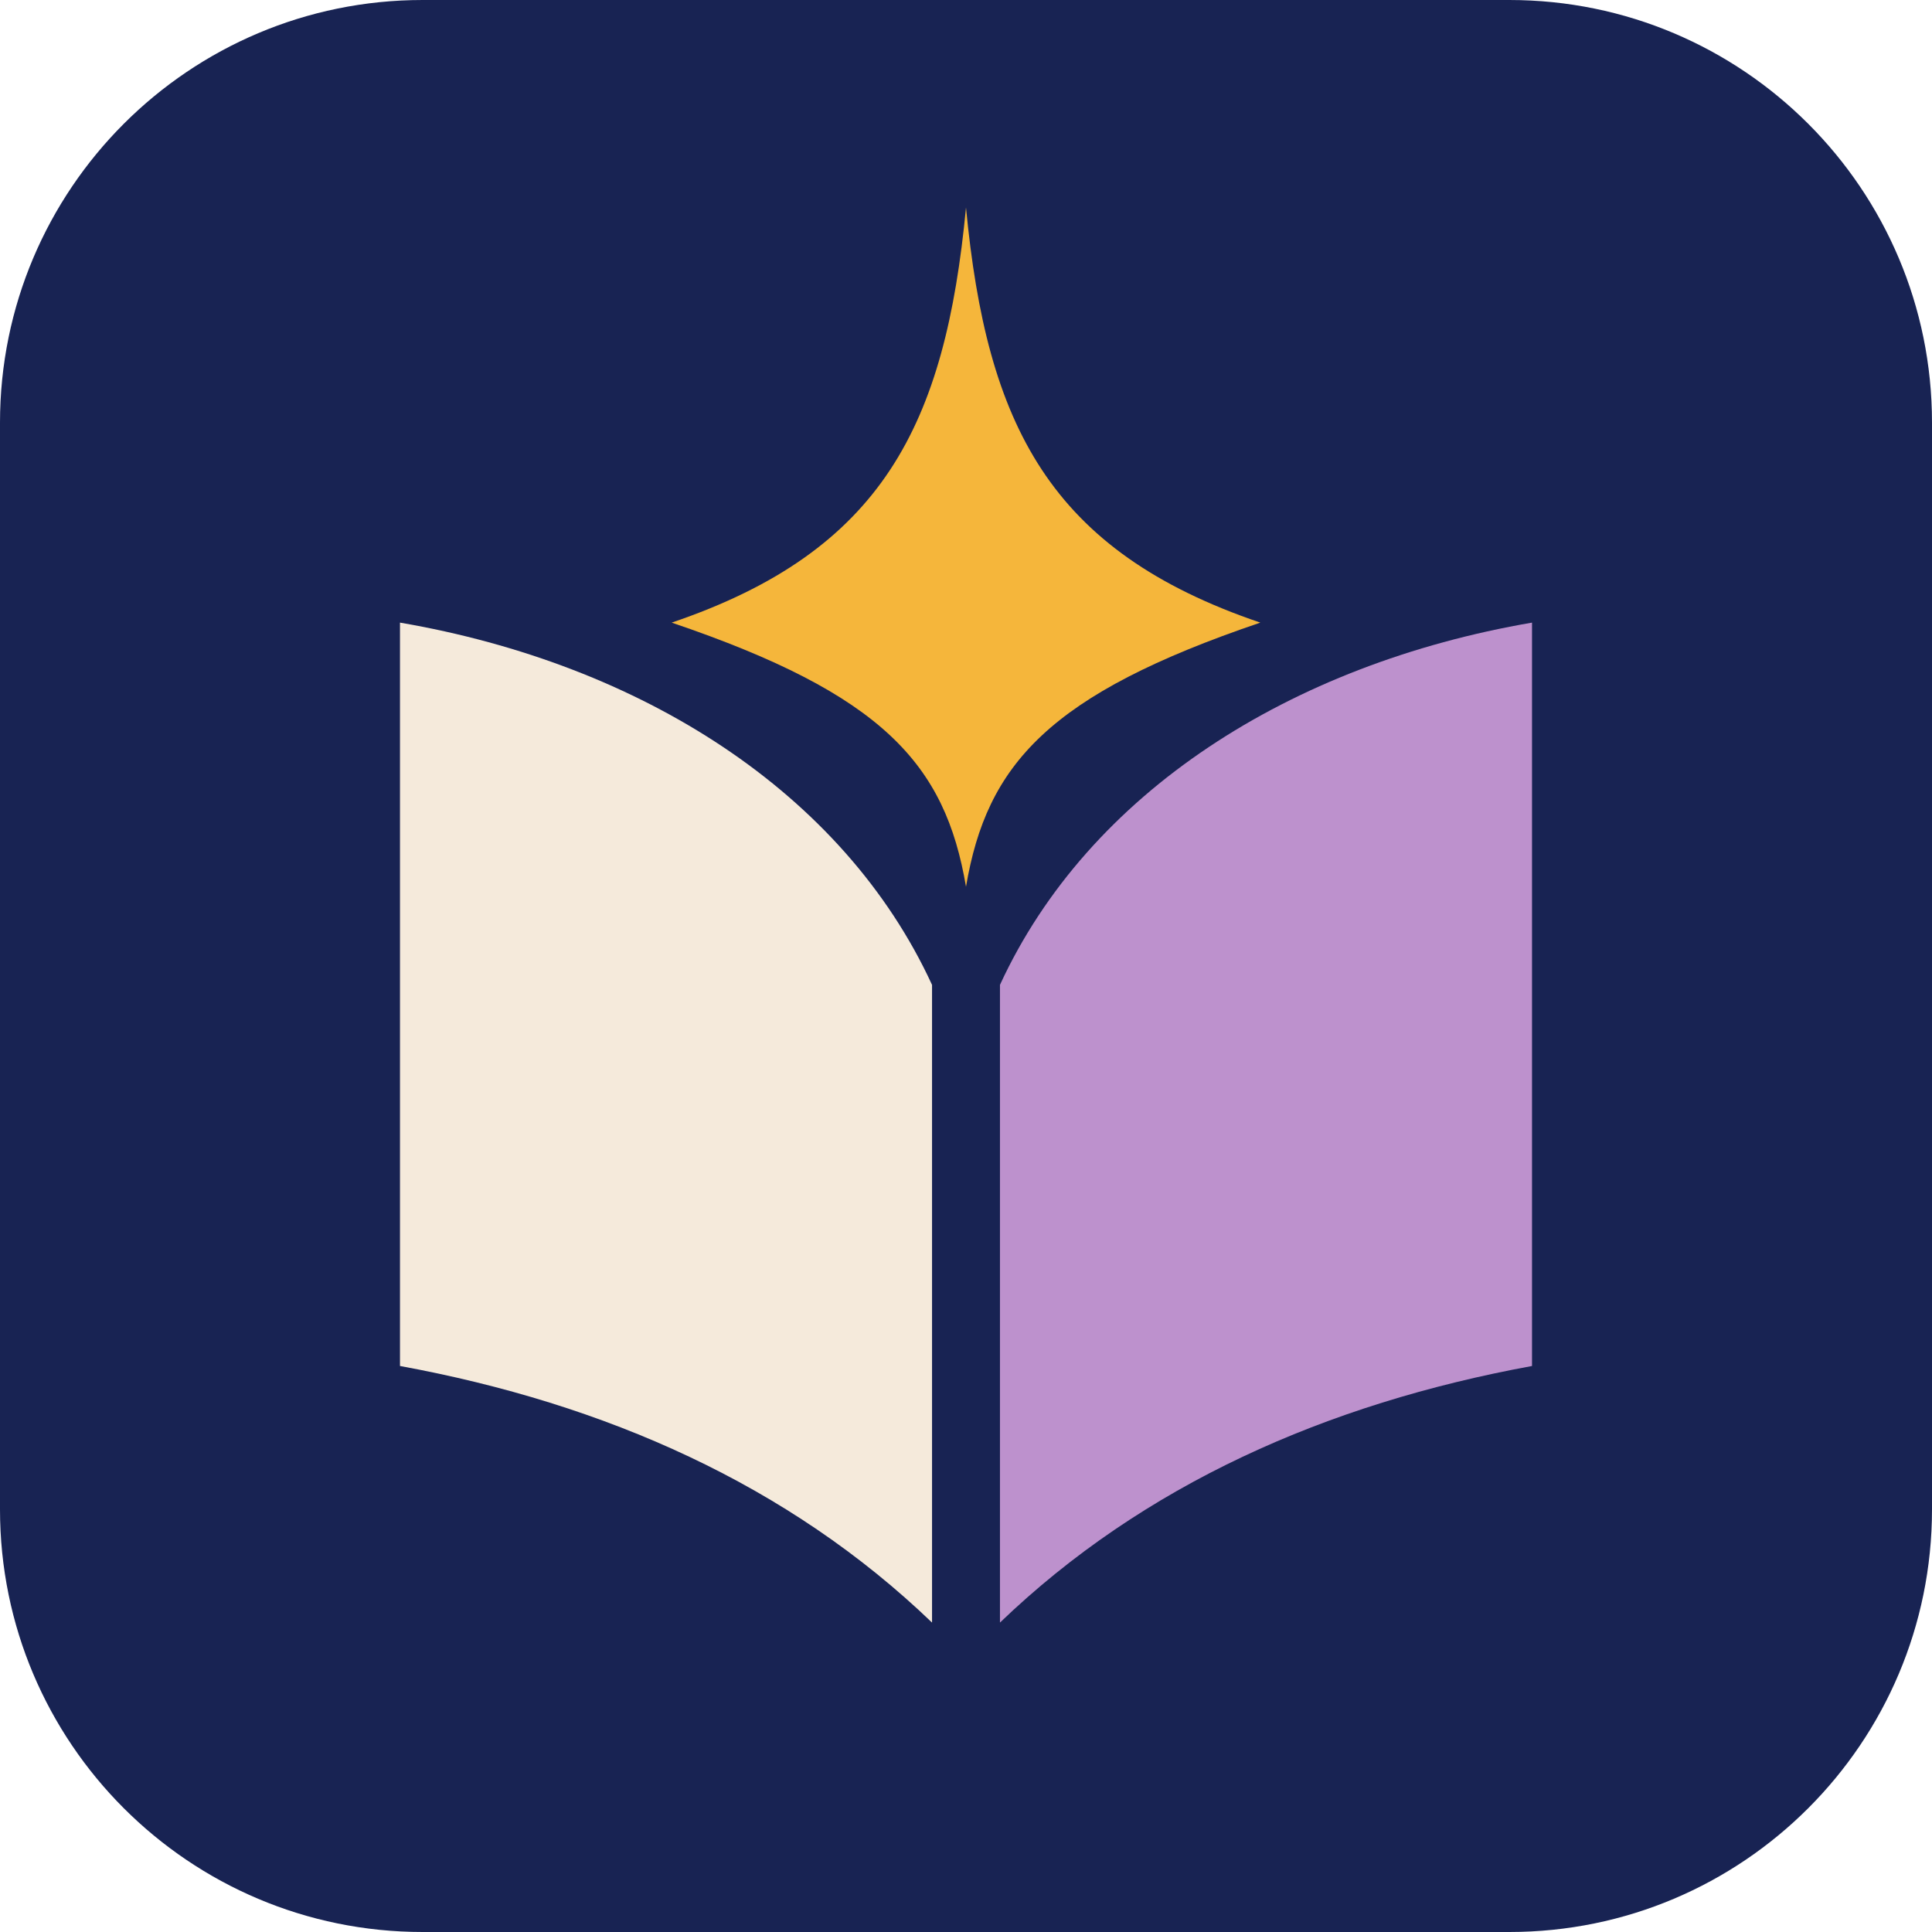
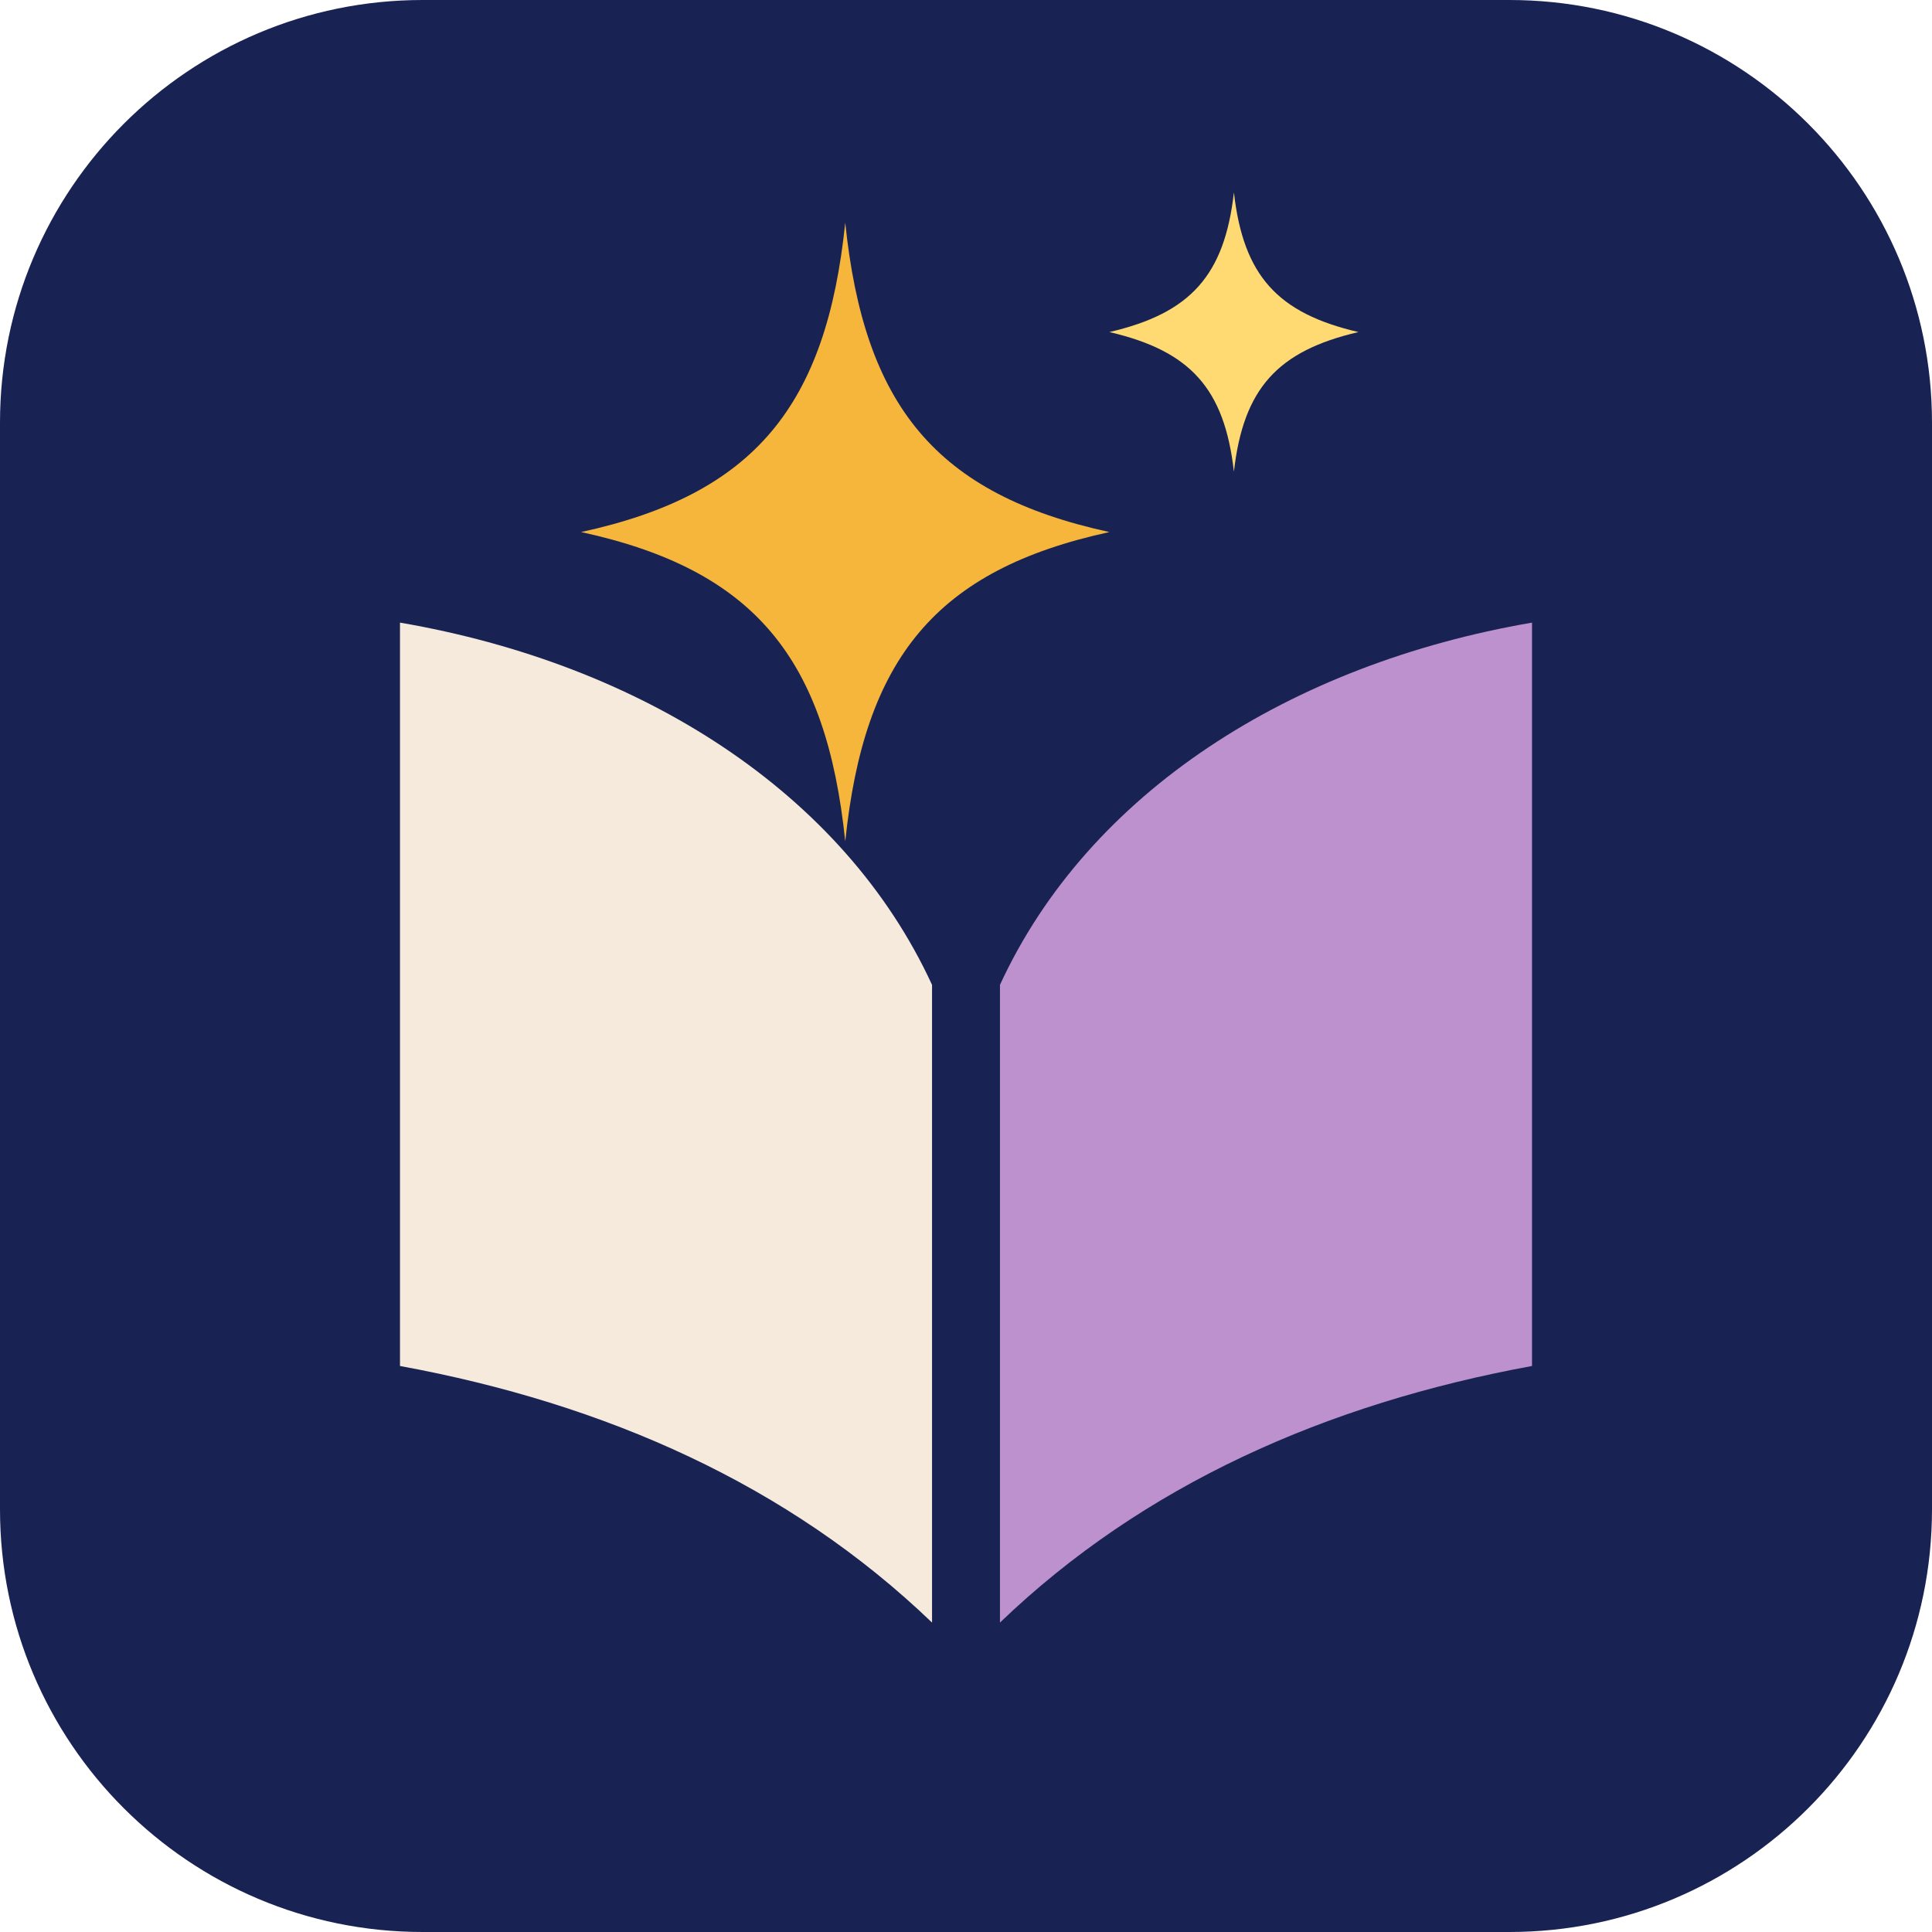
<svg xmlns="http://www.w3.org/2000/svg" viewBox="0 0 1024 1024">
  <rect width="1024" height="1024" rx="224" fill="#182353" />
  <path d="M212 330C340 352 447 420 494 522V860C418 787 321 744 212 724V330Z" fill="#f5eadb" />
  <path d="M530 522C577 420 684 352 812 330V724C703 744 606 787 530 860V522Z" fill="#bd91cd" />
-   <path d="M512 110C523 225 556 292 668 330C556 368 523 405 512 470C501 405 468 368 356 330C468 292 501 225 512 110Z" fill="#f5b63b" />
+   <path d="M448 118C458 215 496 262 588 282C496 302 458 349 448 446C438 349 400 302 308 282C400 262 438 215 448 118Z" fill="#f5b63b" />
+   <path d="M654 102C659 146 677 166 720 176C677 186 659 206 654 250C649 206 631 186 588 176C631 166 649 146 654 102Z" fill="#ffda72" />
</svg>
